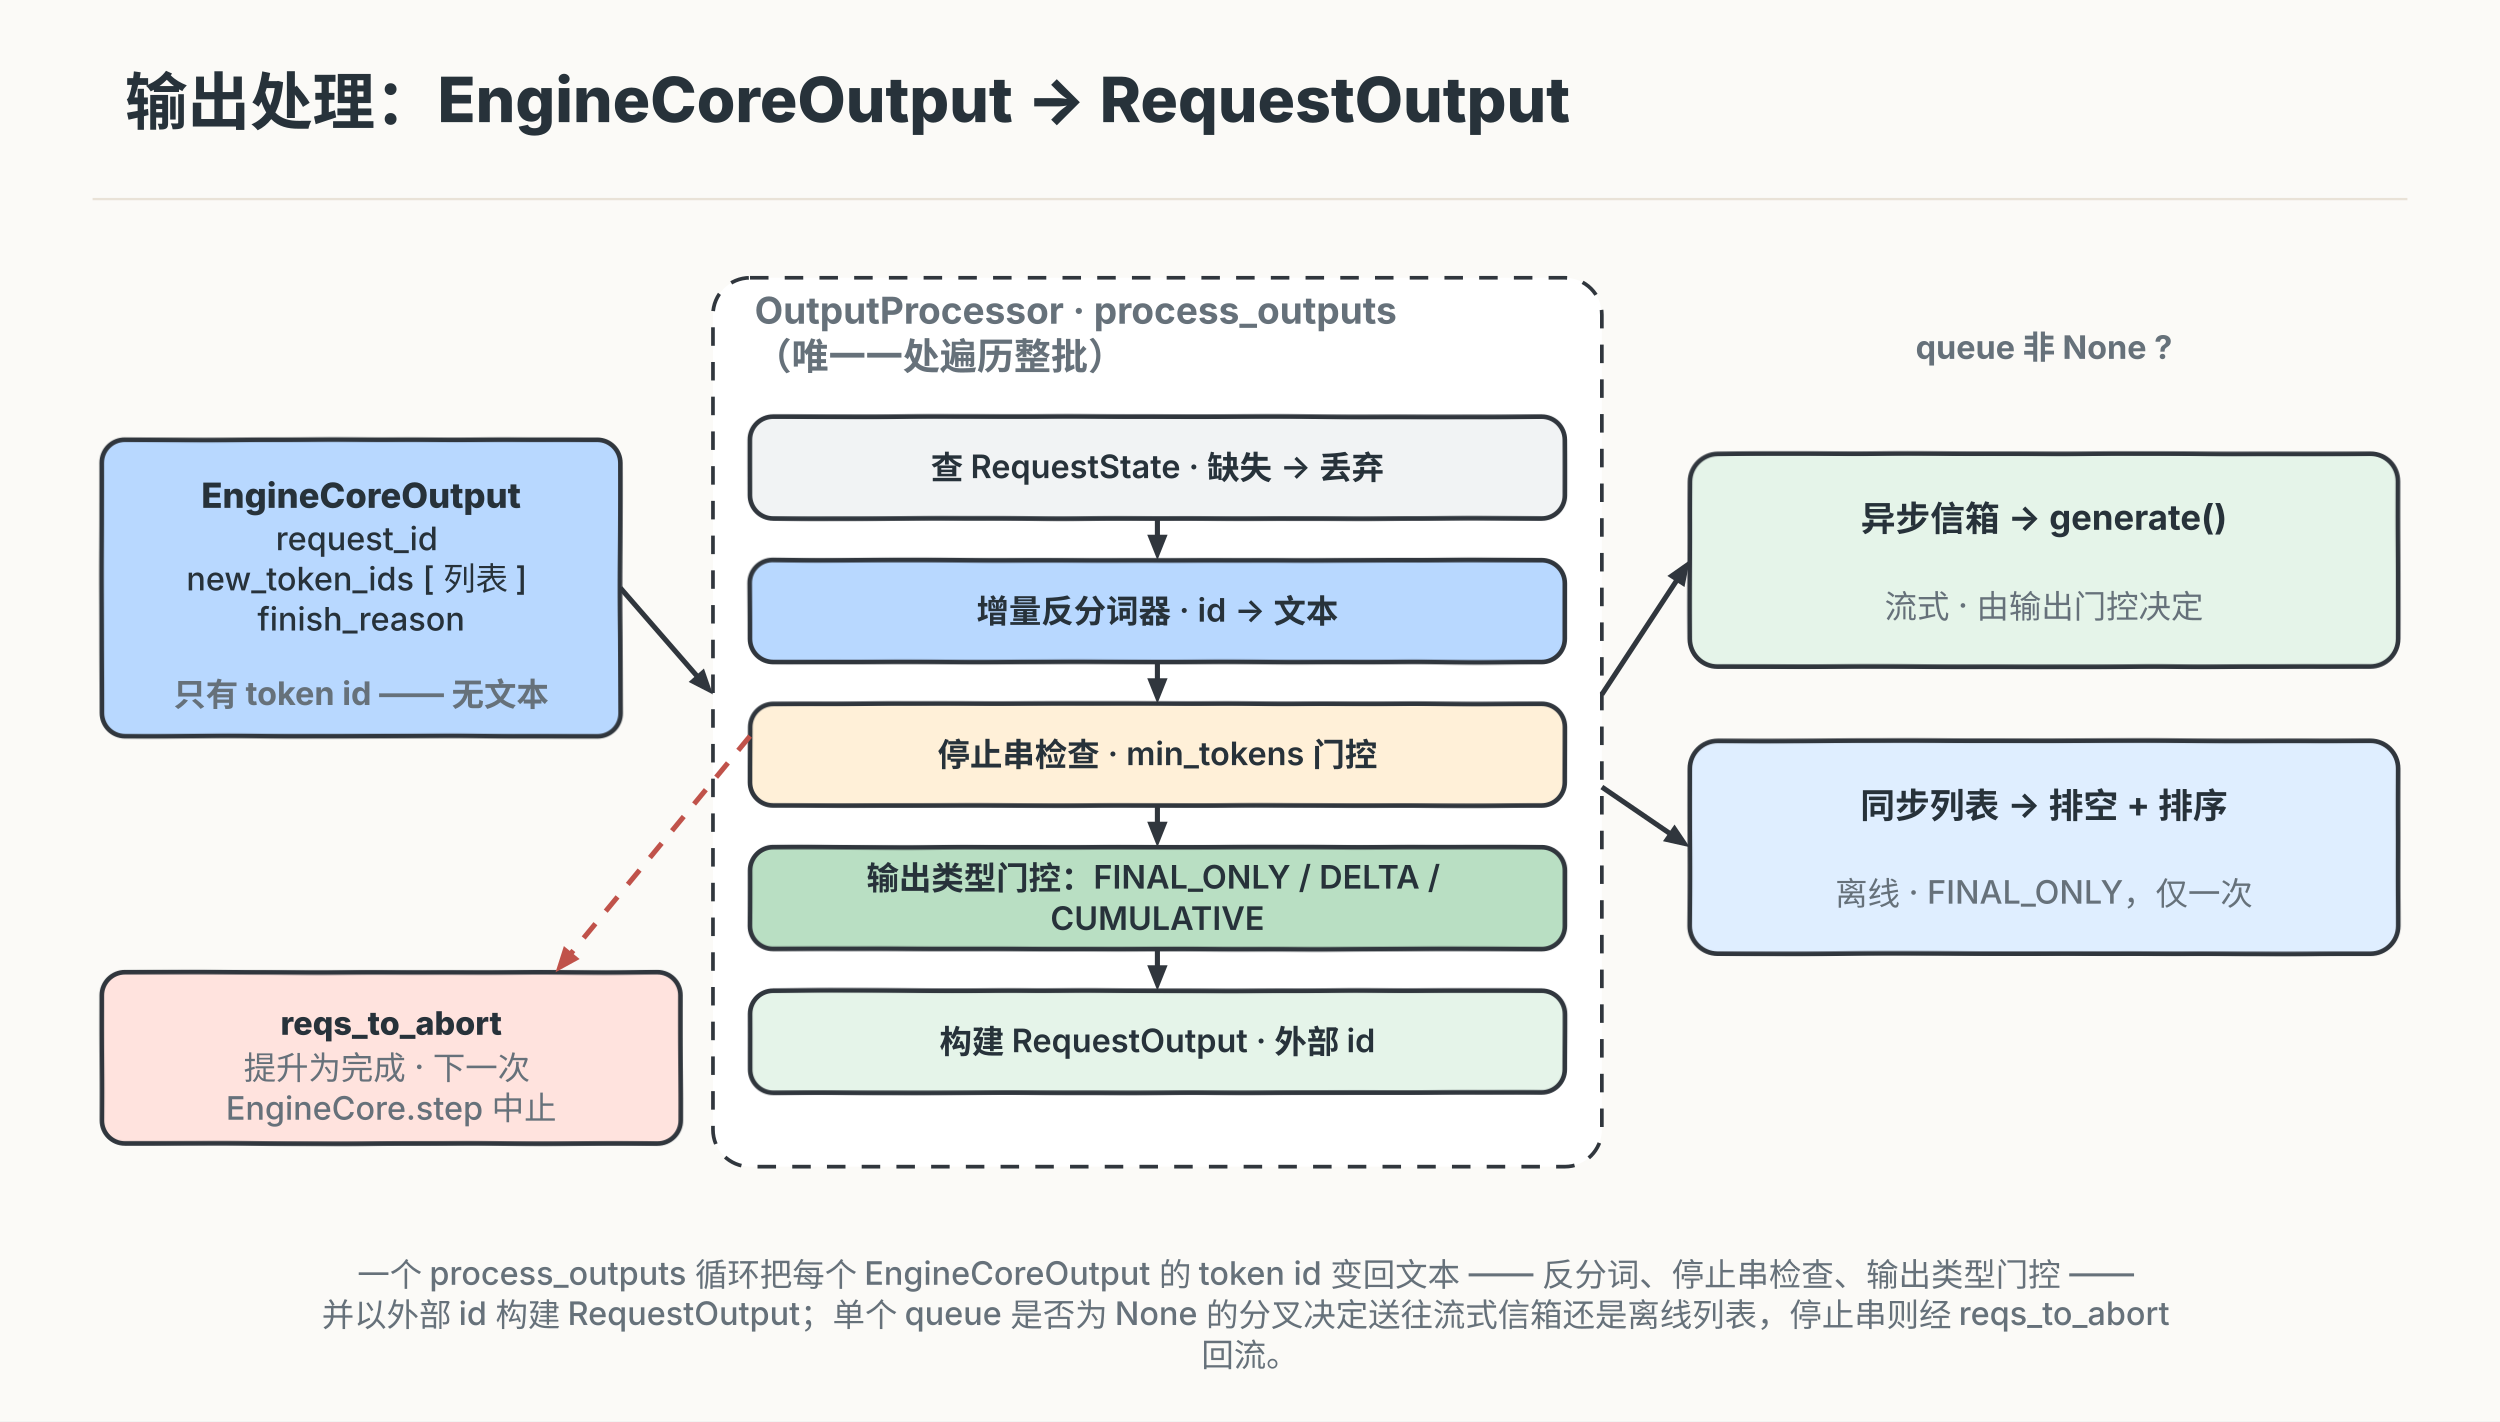
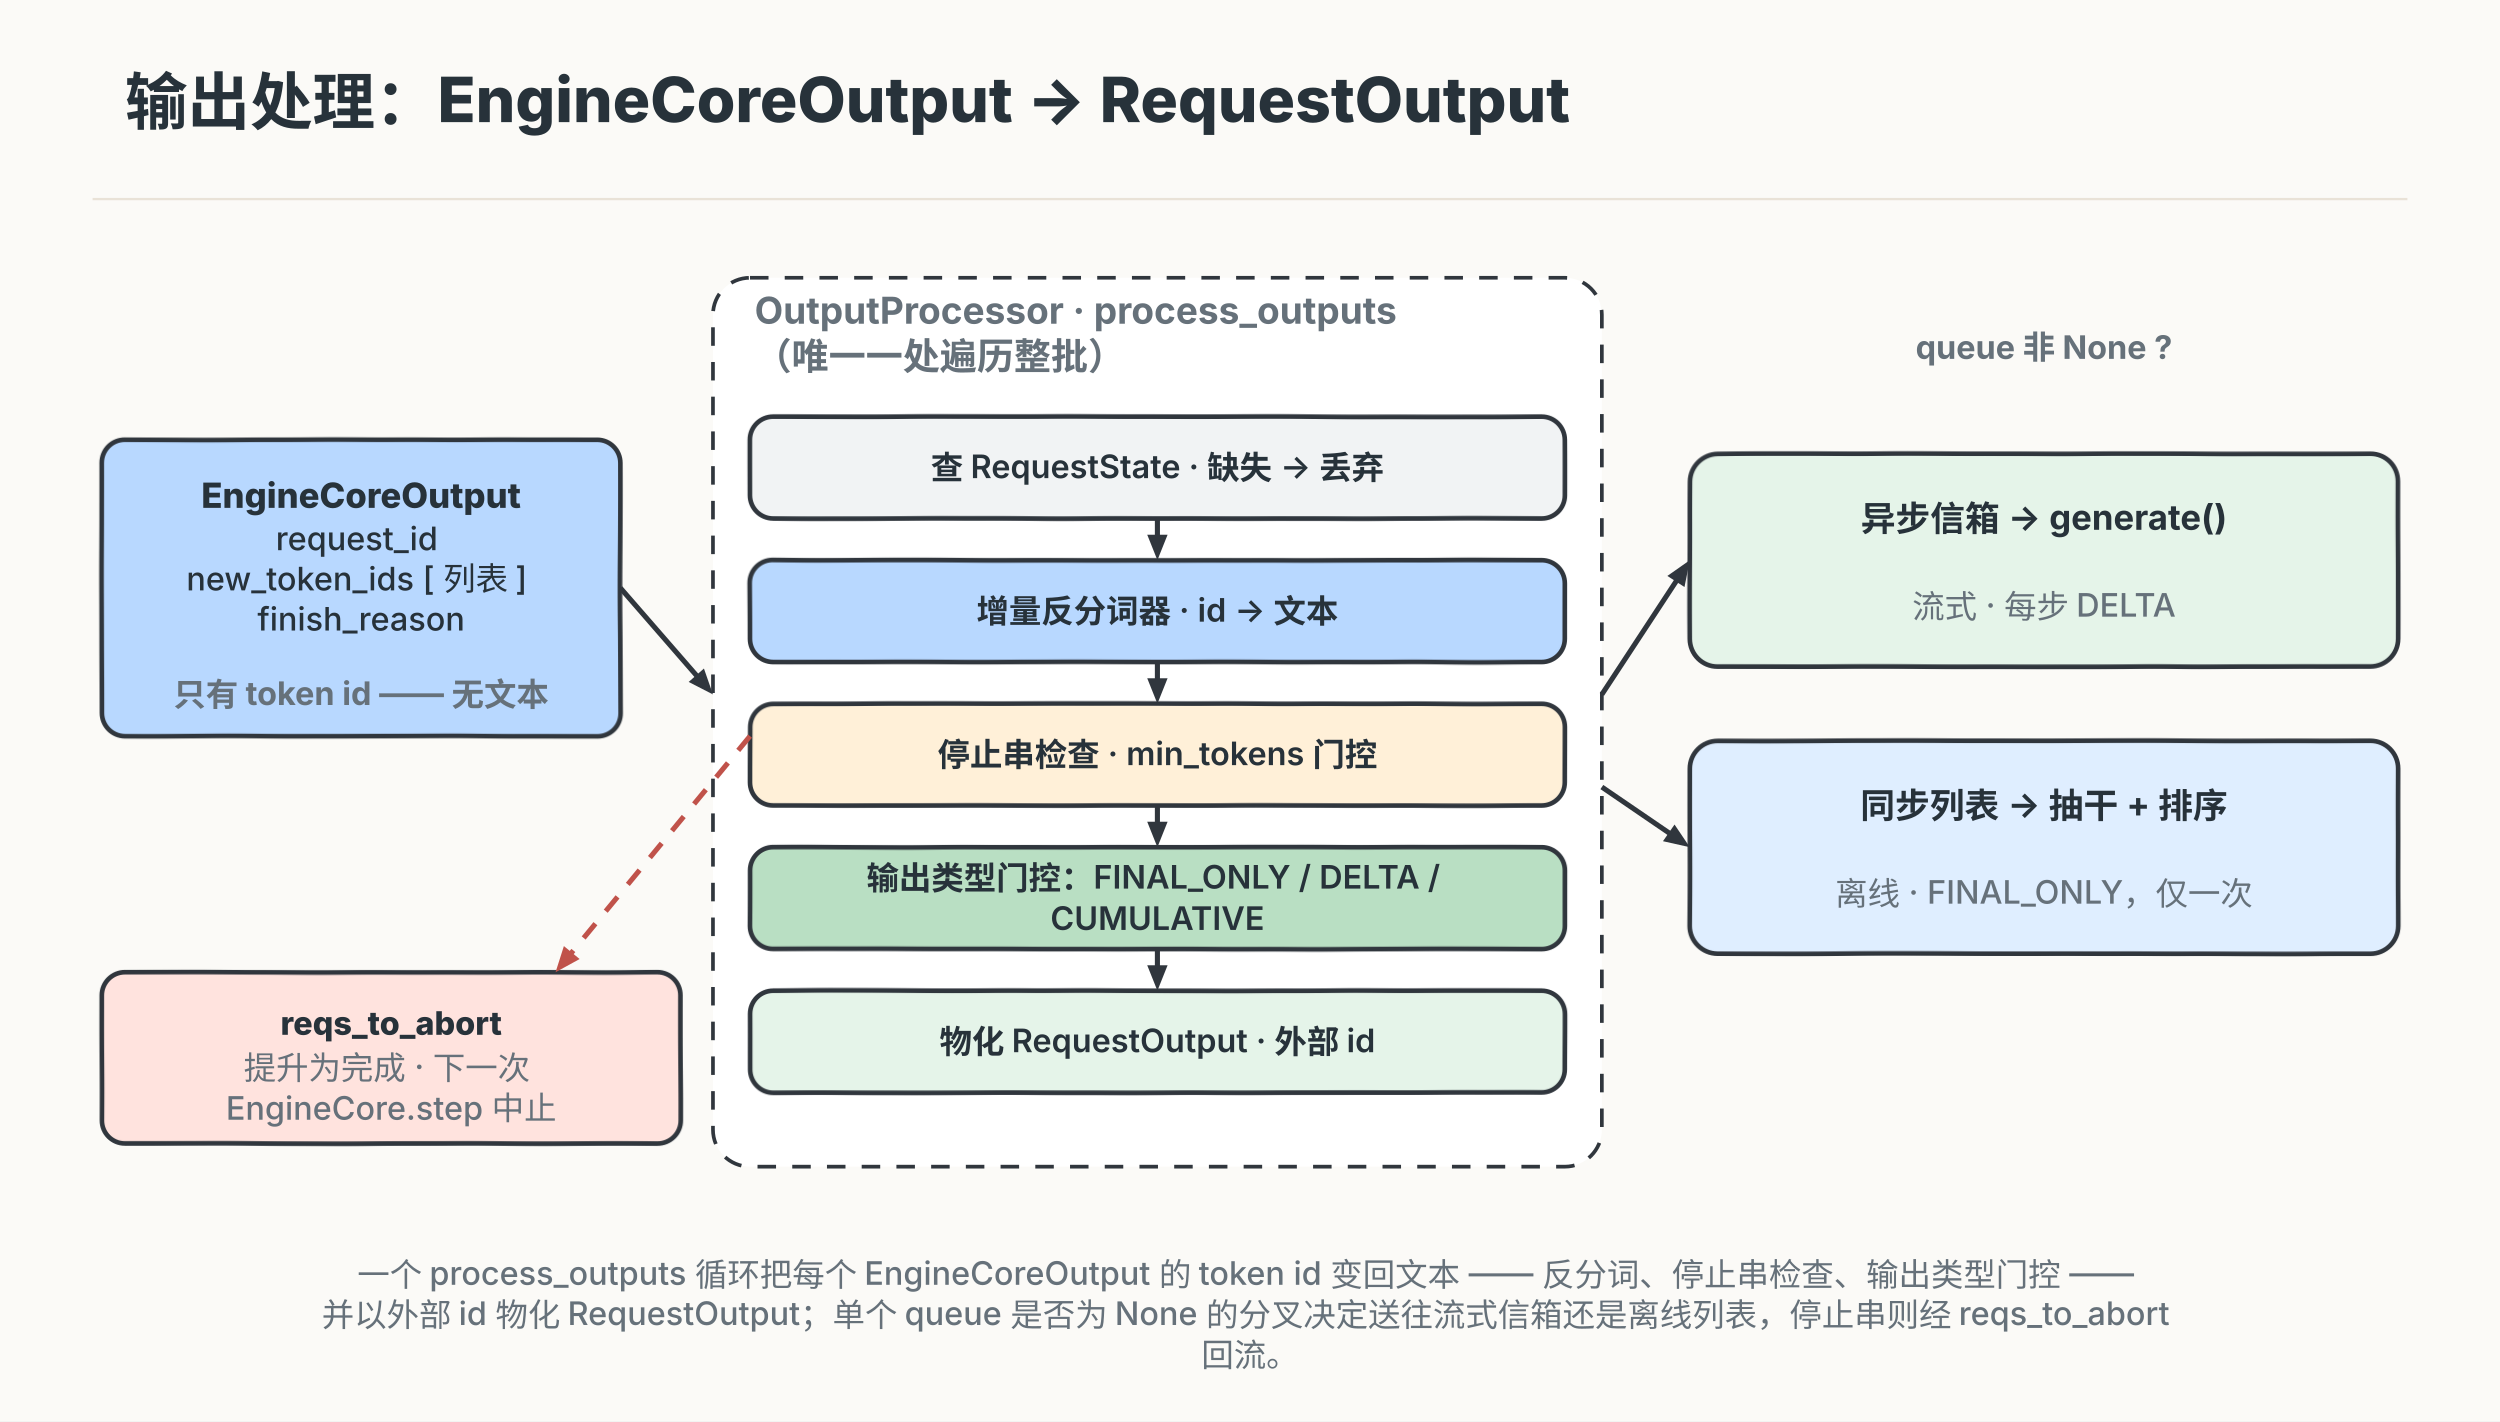
<svg xmlns="http://www.w3.org/2000/svg" width="1080" height="614" viewBox="0 0 1080 614" role="img" aria-label="输出处理：EngineCoreOutput → RequestOutput">
  <defs>
    <filter id="roughen">
      <feTurbulence type="fractalNoise" baseFrequency="0.018" numOctaves="2" seed="7" result="noise" />
      <feDisplacementMap in="SourceGraphic" in2="noise" scale="0.55" />
    </filter>
    <marker id="arrow" viewBox="0 0 12 12" refX="9.2" refY="6" markerUnits="userSpaceOnUse" markerWidth="12" markerHeight="12" orient="auto-start-reverse">
      <path d="M 1.5 2 L 11 6 L 1.5 10 z" fill="#30363d" />
    </marker>
    <style>
    text { font-family: Inter, -apple-system, BlinkMacSystemFont, "Segoe UI", "PingFang SC", "Noto Sans CJK SC", Arial, sans-serif; }
    .rough { filter: url(#roughen); }
  </style>
  </defs>
  <rect width="1080" height="614" fill="#fbfaf7" />
  <path d="M 40 86 H 1040" stroke="#e9e2d7" stroke-width="1" />
  <text x="54" y="53.72" text-anchor="start" font-size="27" font-weight="800" fill="#27323a">
    <tspan x="54" dy="0">输出处理：EngineCoreOutput → RequestOutput</tspan>
  </text>
  <rect class="rough" x="44" y="190" width="224" height="128" rx="10" fill="#b8d8ff" stroke="#30363d" stroke-width="2" />
  <text x="156" y="219.4" text-anchor="middle" font-size="15" font-weight="800" fill="#27323a">
    <tspan x="156" dy="0">EngineCoreOutput</tspan>
  </text>
  <text x="156" y="237.68" text-anchor="middle" font-size="14" font-weight="500" fill="#27323a">
    <tspan x="156" dy="0">request_id</tspan>
    <tspan x="156" dy="17.36">new_token_ids [ 列表 ]</tspan>
    <tspan x="156" dy="17.36">finish_reason</tspan>
  </text>
  <text x="156" y="305.04" text-anchor="middle" font-size="14" font-weight="700" fill="#66717a">
    <tspan x="156" dy="0">只有 token id —— 无文本</tspan>
  </text>
  <rect x="308" y="120" width="384" height="384" rx="16" fill="#fff" stroke="#30363d" stroke-width="1.6" stroke-dasharray="8 7" />
  <text x="326" y="139.84" text-anchor="start" font-size="16" font-weight="700" fill="#66717a">
    <tspan x="326" dy="0">OutputProcessor · process_outputs</tspan>
    <tspan x="326" dy="19.84">（唯一一处遍历整批）</tspan>
  </text>
  <rect class="rough" x="324" y="180" width="352" height="44" rx="10" fill="#f1f3f4" stroke="#30363d" stroke-width="2" />
  <text x="500" y="207.04" text-anchor="middle" font-size="14" font-weight="600" fill="#27323a">
    <tspan x="500" dy="0">查 RequestState  ·  缺失 → 丢弃</tspan>
  </text>
  <path d="M 500 224 L 500.0 235.0" fill="none" stroke="#30363d" stroke-width="2.2" />
  <path d="M 500 242 L 495.6 231.0 L 504.4 231.0 z" fill="#30363d" />
  <rect class="rough" x="324" y="242" width="352" height="44" rx="10" fill="#b8d8ff" stroke="#30363d" stroke-width="2" />
  <text x="500" y="269.04" text-anchor="middle" font-size="14" font-weight="600" fill="#27323a">
    <tspan x="500" dy="0">增量反分词器  ·  id → 文本</tspan>
  </text>
  <path d="M 500 286 L 500.0 297.0" fill="none" stroke="#30363d" stroke-width="2.2" />
  <path d="M 500 304 L 495.6 293.0 L 504.4 293.0 z" fill="#30363d" />
  <rect class="rough" x="324" y="304" width="352" height="44" rx="10" fill="#fff0d8" stroke="#30363d" stroke-width="2" />
  <text x="500" y="331.04" text-anchor="middle" font-size="14" font-weight="600" fill="#27323a">
    <tspan x="500" dy="0">停止串检查  ·  min_tokens 门控</tspan>
  </text>
  <path d="M 500 348 L 500.0 359.0" fill="none" stroke="#30363d" stroke-width="2.2" />
  <path d="M 500 366 L 495.6 355.0 L 504.4 355.0 z" fill="#30363d" />
  <rect class="rough" x="324" y="366" width="352" height="44" rx="10" fill="#b9dfc3" stroke="#30363d" stroke-width="2" />
  <text x="500" y="384.36" text-anchor="middle" font-size="14" font-weight="600" fill="#27323a">
    <tspan x="500" dy="0">输出类型门控：FINAL_ONLY / DELTA /</tspan>
    <tspan x="500" dy="17.36">CUMULATIVE</tspan>
  </text>
  <path d="M 500 410 L 500.0 421.0" fill="none" stroke="#30363d" stroke-width="2.2" />
  <path d="M 500 428 L 495.6 417.0 L 504.4 417.0 z" fill="#30363d" />
  <rect class="rough" x="324" y="428" width="352" height="44" rx="10" fill="#e5f4e9" stroke="#30363d" stroke-width="2" />
  <text x="500" y="455.04" text-anchor="middle" font-size="14" font-weight="600" fill="#27323a">
-     <tspan x="500" dy="0">构建 RequestOutput  ·  外部 id</tspan>
+     <tspan x="500" dy="0">物化 RequestOutput  ·  外部 id</tspan>
  </text>
  <path d="M 268 254 L 303.4 294.7" fill="none" stroke="#30363d" stroke-width="2.2" />
  <path d="M 308 300 L 297.5 294.6 L 304.1 288.8 z" fill="#30363d" />
  <text x="883" y="155.04" text-anchor="middle" font-size="14" font-weight="700" fill="#66717a">
    <tspan x="883" dy="0">queue 非 None ?</tspan>
  </text>
  <rect class="rough" x="730" y="196" width="306" height="92" rx="12" fill="#e5f4e9" stroke="#30363d" stroke-width="2" />
  <text x="883" y="229.4" text-anchor="middle" font-size="15" font-weight="700" fill="#27323a">
    <tspan x="883" dy="0">异步信箱 → generate()</tspan>
  </text>
  <text x="883" y="267.04" text-anchor="middle" font-size="14" font-weight="500" fill="#66717a">
-     <tspan x="883" dy="0">流式 · 由输出门控决定</tspan>
+     <tspan x="883" dy="0">流式 · 每步 DELTA</tspan>
  </text>
  <rect class="rough" x="730" y="320" width="306" height="92" rx="12" fill="#dfeeff" stroke="#30363d" stroke-width="2" />
  <text x="883" y="353.4" text-anchor="middle" font-size="15" font-weight="700" fill="#27323a">
-     <tspan x="883" dy="0">同步列表 → 排空 + 排序</tspan>
+     <tspan x="883" dy="0">同步列表 → 抽干 + 排序</tspan>
  </text>
  <text x="883" y="391.04" text-anchor="middle" font-size="14" font-weight="500" fill="#66717a">
    <tspan x="883" dy="0">离线 · FINAL_ONLY，仅一次</tspan>
  </text>
  <path d="M 692 300 L 726.2 247.9" fill="none" stroke="#30363d" stroke-width="2.2" />
  <path d="M 730 242 L 727.7 253.6 L 720.3 248.8 z" fill="#30363d" />
  <path d="M 692 340 L 724.2 362.0" fill="none" stroke="#30363d" stroke-width="2.2" />
  <path d="M 730 366 L 718.4 363.4 L 723.4 356.2 z" fill="#30363d" />
  <rect class="rough" x="44" y="420" width="250" height="74" rx="10" fill="#ffe3de" stroke="#30363d" stroke-width="2" />
  <text x="169" y="447.04" text-anchor="middle" font-size="14" font-weight="800" fill="#27323a">
    <tspan x="169" dy="0">reqs_to_abort</tspan>
  </text>
  <text x="169" y="466.36" text-anchor="middle" font-size="14" font-weight="500" fill="#66717a">
    <tspan x="169" dy="0">提升为完成 · 下一次</tspan>
    <tspan x="169" dy="17.36">EngineCore.step 中止</tspan>
  </text>
  <path d="M 324 318 L 244.4 414.6" fill="none" stroke="#c0524a" stroke-width="2.2" stroke-dasharray="8 7" />
  <path d="M 240 420 L 243.6 408.7 L 250.4 414.3 z" fill="#c0524a" />
  <text x="540" y="555.68" text-anchor="middle" font-size="14" font-weight="500" fill="#66717a">
    <tspan x="540" dy="0">一个 process_outputs 循环把每个 EngineCoreOutput 的 token id 变回文本 —— 反分词、停止串检查、输出类型门控 ——</tspan>
-     <tspan x="540" dy="17.36">并以外部 id 构建 RequestOutput；单个 queue 是否为 None 的分叉决定送往流式信箱还是离线列表，停止串则经 reqs_to_abort</tspan>
+     <tspan x="540" dy="17.36">并以外部 id 物化 RequestOutput；单个 queue 是否为 None 的分叉决定送往流式信箱还是离线列表，停止串则经 reqs_to_abort</tspan>
    <tspan x="540" dy="17.36">回流。</tspan>
  </text>
</svg>
